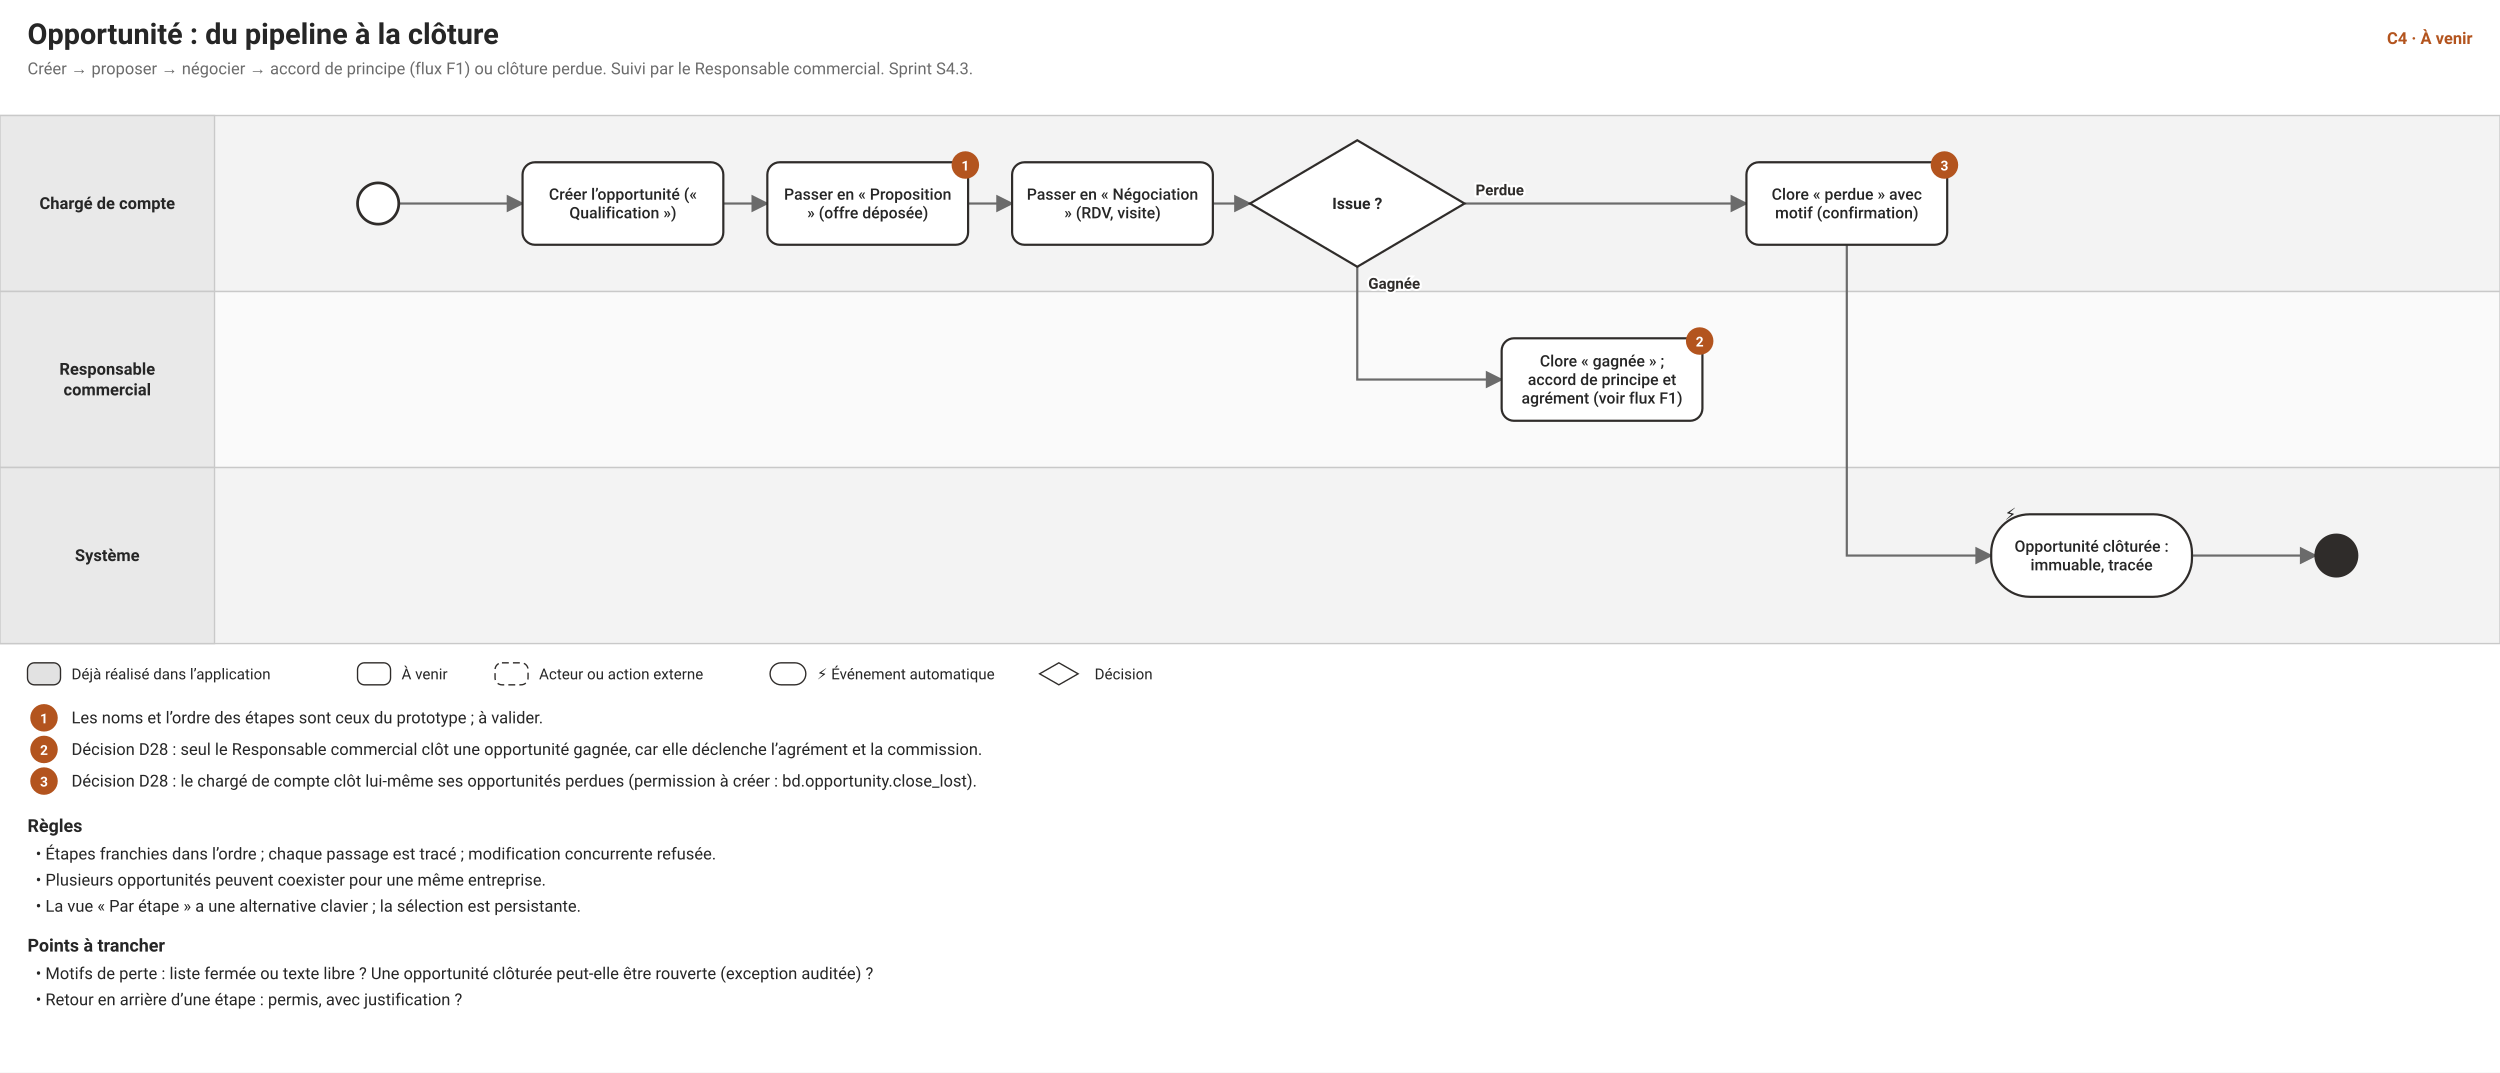
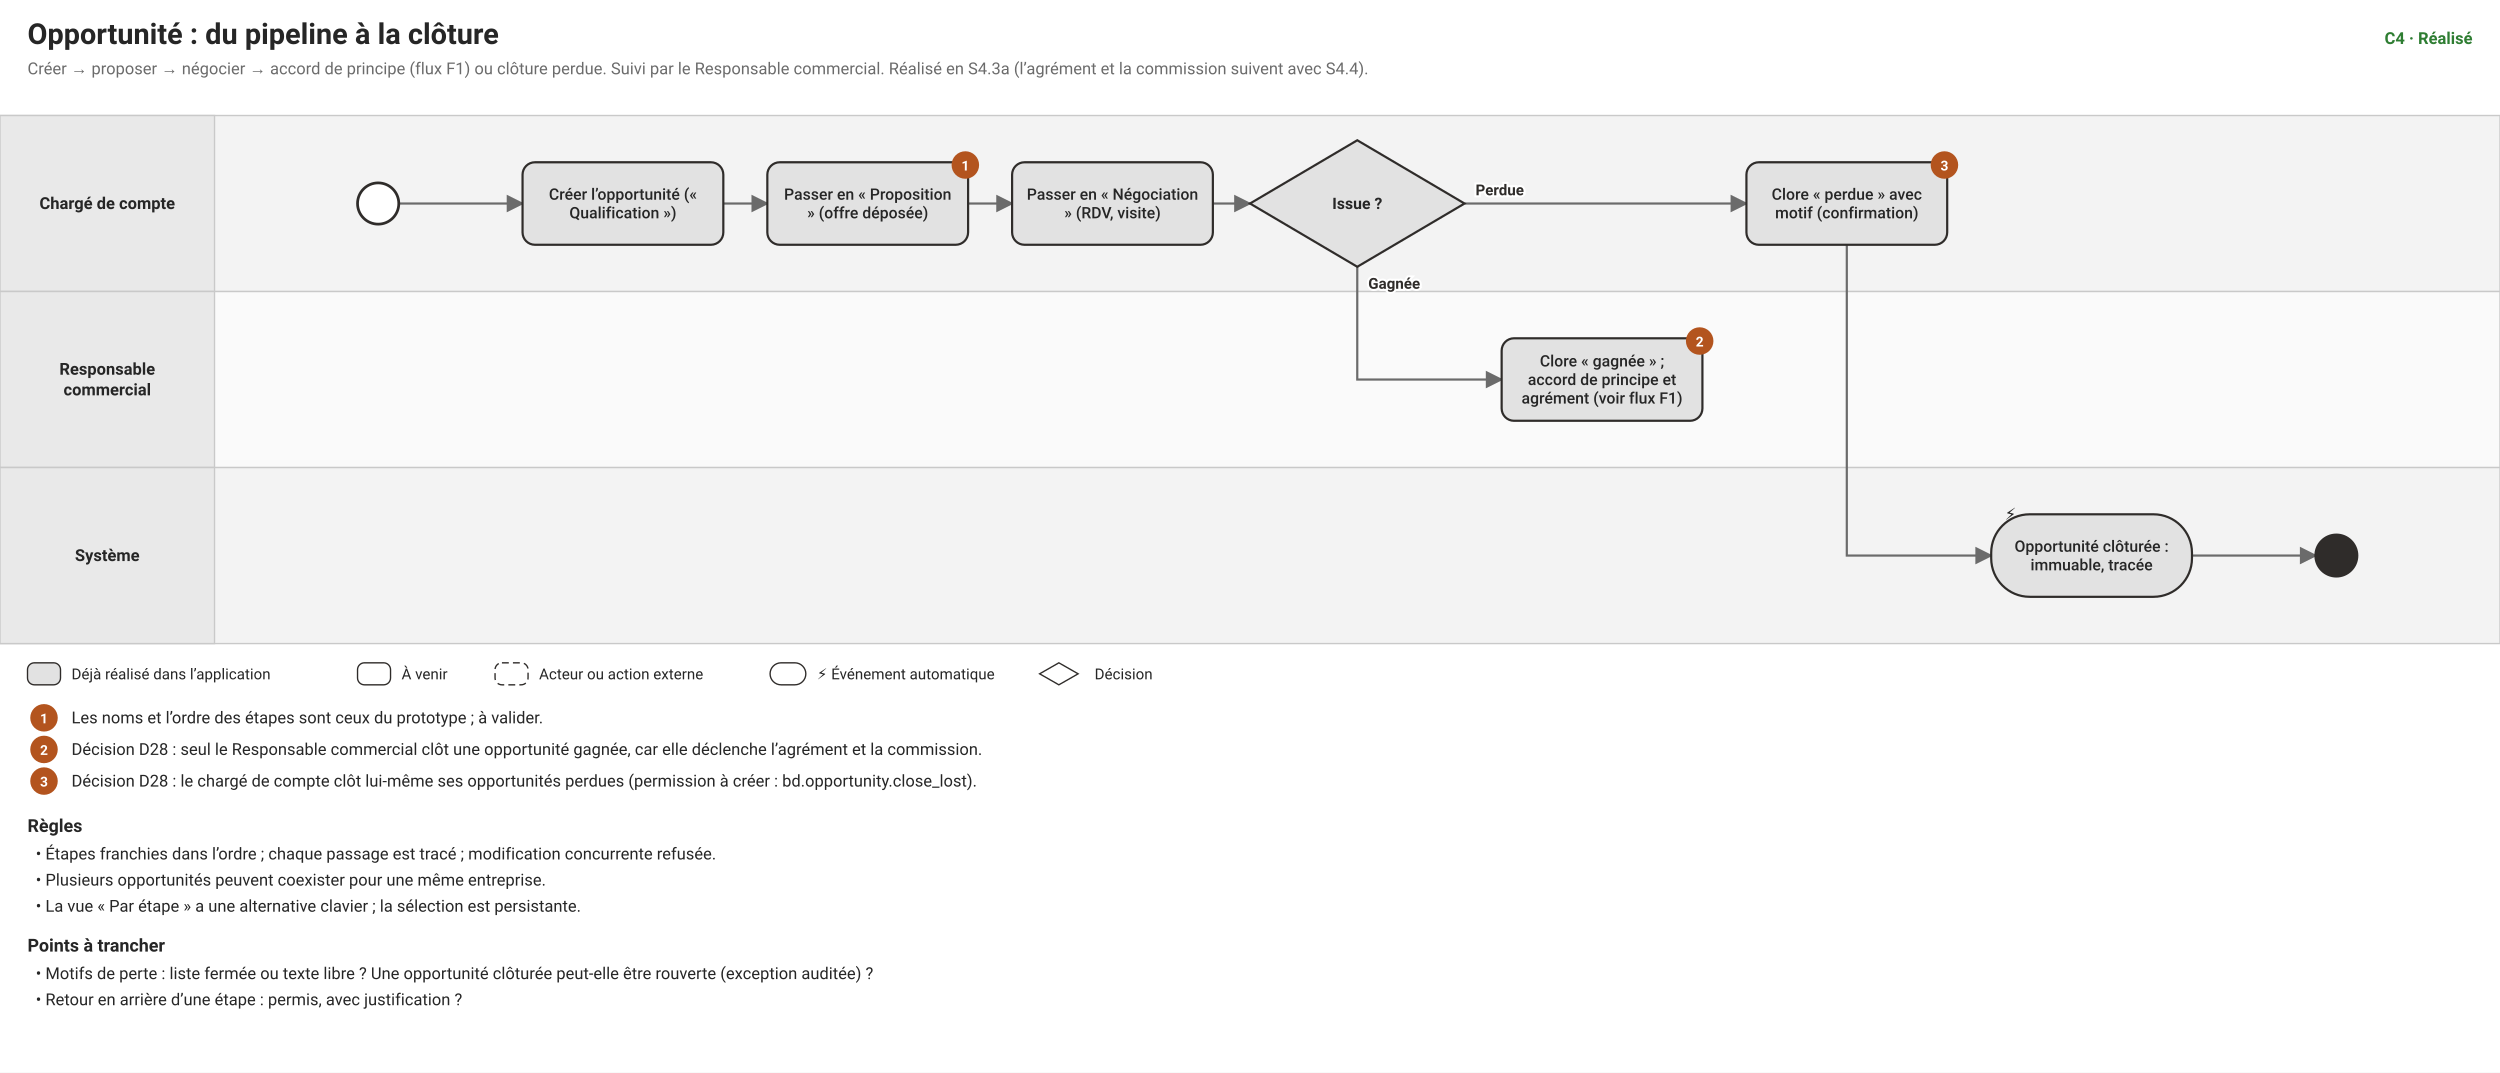
<svg xmlns="http://www.w3.org/2000/svg" viewBox="0 0 1818 780" width="1818" height="780" font-family="system-ui, 'Segoe UI', Roboto, Arial, sans-serif" role="img" aria-label="Workflow : Opportunité : du pipeline à la clôture">
  <defs>
    <marker id="arrow" viewBox="0 0 10 10" refX="9" refY="5" markerWidth="8" markerHeight="8" orient="auto-start-reverse">
      <path d="M0,0 L10,5 L0,10 z" fill="#6b6b6b" />
    </marker>
  </defs>
  <rect width="1818" height="780" fill="#ffffff" />
  <text x="20" y="32" font-size="21" font-weight="700" fill="#262626" text-anchor="start">Opportunité : du pipeline à la clôture</text>
-   <text x="20" y="54" font-size="12" font-weight="400" fill="#6b6b6b" text-anchor="start">Créer → proposer → négocier → accord de principe (flux F1) ou clôture perdue. Suivi par le Responsable commercial. Sprint S4.3.</text>
-   <text x="1798" y="32" font-size="12" font-weight="700" fill="#b3541e" text-anchor="end">C4 · À venir</text>
+   <text x="20" y="54" font-size="12" font-weight="400" fill="#6b6b6b" text-anchor="start">Créer → proposer → négocier → accord de principe (flux F1) ou clôture perdue. Suivi par le Responsable commercial. Réalisé en S4.3a (l’agrément et la commission suivent avec S4.4).</text>
+   <text x="1798" y="32" font-size="12" font-weight="700" fill="#2e7d32" text-anchor="end">C4 · Réalisé</text>
  <rect x="0" y="84" width="1818" height="128" fill="#f3f3f3" stroke="#c9c9c9" />
  <rect x="0" y="84" width="156" height="128" fill="#e9e9e9" stroke="#c9c9c9" />
  <text x="78" y="152" font-size="12" font-weight="700" fill="#262626" text-anchor="middle">Chargé de compte</text>
  <rect x="0" y="212" width="1818" height="128" fill="#fafafa" stroke="#c9c9c9" />
  <rect x="0" y="212" width="156" height="128" fill="#e9e9e9" stroke="#c9c9c9" />
  <text x="78" y="272.5" font-size="12" font-weight="700" fill="#262626" text-anchor="middle">Responsable</text>
  <text x="78" y="287.5" font-size="12" font-weight="700" fill="#262626" text-anchor="middle">commercial</text>
  <rect x="0" y="340" width="1818" height="128" fill="#f3f3f3" stroke="#c9c9c9" />
  <rect x="0" y="340" width="156" height="128" fill="#e9e9e9" stroke="#c9c9c9" />
  <text x="78" y="408" font-size="12" font-weight="700" fill="#262626" text-anchor="middle">Système</text>
  <polyline points="290,148 380,148" fill="none" stroke="#6b6b6b" stroke-width="1.6" marker-end="url(#arrow)" />
  <polyline points="526,148 558,148" fill="none" stroke="#6b6b6b" stroke-width="1.6" marker-end="url(#arrow)" />
  <polyline points="704,148 736,148" fill="none" stroke="#6b6b6b" stroke-width="1.6" marker-end="url(#arrow)" />
  <polyline points="882,148 909,148" fill="none" stroke="#6b6b6b" stroke-width="1.6" marker-end="url(#arrow)" />
  <polyline points="987,194 987,276 1092,276" fill="none" stroke="#6b6b6b" stroke-width="1.6" marker-end="url(#arrow)" />
  <polyline points="1065,148 1270,148" fill="none" stroke="#6b6b6b" stroke-width="1.6" marker-end="url(#arrow)" />
  <polyline points="1343,178 1343,404 1448,404" fill="none" stroke="#6b6b6b" stroke-width="1.6" marker-end="url(#arrow)" />
  <polyline points="1594,404 1684,404" fill="none" stroke="#6b6b6b" stroke-width="1.6" marker-end="url(#arrow)" />
  <circle cx="275" cy="148" r="15" fill="#fff" stroke="#2f2c2a" stroke-width="2" />
-   <rect x="380" y="118" width="146" height="60" rx="9" fill="#fff" stroke="#2f2c2a" stroke-width="1.6" />
+   <rect x="380" y="118" width="146" height="60" rx="9" fill="#e2e2e2" stroke="#2f2c2a" stroke-width="1.6" />
  <text x="453" y="145.25" font-size="11.5" font-weight="500" fill="#262626" text-anchor="middle">Créer l’opportunité («</text>
  <text x="453" y="158.75" font-size="11.5" font-weight="500" fill="#262626" text-anchor="middle">Qualification »)</text>
-   <rect x="558" y="118" width="146" height="60" rx="9" fill="#fff" stroke="#2f2c2a" stroke-width="1.6" />
+   <rect x="558" y="118" width="146" height="60" rx="9" fill="#e2e2e2" stroke="#2f2c2a" stroke-width="1.6" />
  <text x="631" y="145.25" font-size="11.5" font-weight="500" fill="#262626" text-anchor="middle">Passer en « Proposition</text>
  <text x="631" y="158.75" font-size="11.5" font-weight="500" fill="#262626" text-anchor="middle">» (offre déposée)</text>
  <circle cx="702" cy="120" r="10" fill="#b3541e" />
  <text x="702" y="124" font-size="10" font-weight="700" fill="#fff" text-anchor="middle">1</text>
-   <rect x="736" y="118" width="146" height="60" rx="9" fill="#fff" stroke="#2f2c2a" stroke-width="1.6" />
+   <rect x="736" y="118" width="146" height="60" rx="9" fill="#e2e2e2" stroke="#2f2c2a" stroke-width="1.6" />
  <text x="809" y="145.25" font-size="11.5" font-weight="500" fill="#262626" text-anchor="middle">Passer en « Négociation</text>
  <text x="809" y="158.75" font-size="11.5" font-weight="500" fill="#262626" text-anchor="middle">» (RDV, visite)</text>
-   <polygon points="987,102 1065,148 987,194 909,148" fill="#fff" stroke="#2f2c2a" stroke-width="1.6" />
+   <polygon points="987,102 1065,148 987,194 909,148" fill="#e2e2e2" stroke="#2f2c2a" stroke-width="1.6" />
  <text x="987" y="152" font-size="11.5" font-weight="600" fill="#262626" text-anchor="middle">Issue ?</text>
-   <rect x="1092" y="246" width="146" height="60" rx="9" fill="#fff" stroke="#2f2c2a" stroke-width="1.6" />
+   <rect x="1092" y="246" width="146" height="60" rx="9" fill="#e2e2e2" stroke="#2f2c2a" stroke-width="1.6" />
  <text x="1165" y="266.5" font-size="11.5" font-weight="500" fill="#262626" text-anchor="middle">Clore « gagnée » ;</text>
  <text x="1165" y="280" font-size="11.5" font-weight="500" fill="#262626" text-anchor="middle">accord de principe et</text>
  <text x="1165" y="293.5" font-size="11.5" font-weight="500" fill="#262626" text-anchor="middle">agrément (voir flux F1)</text>
  <circle cx="1236" cy="248" r="10" fill="#b3541e" />
  <text x="1236" y="252" font-size="10" font-weight="700" fill="#fff" text-anchor="middle">2</text>
-   <rect x="1270" y="118" width="146" height="60" rx="9" fill="#fff" stroke="#2f2c2a" stroke-width="1.6" />
+   <rect x="1270" y="118" width="146" height="60" rx="9" fill="#e2e2e2" stroke="#2f2c2a" stroke-width="1.6" />
  <text x="1343" y="145.25" font-size="11.5" font-weight="500" fill="#262626" text-anchor="middle">Clore « perdue » avec</text>
  <text x="1343" y="158.75" font-size="11.5" font-weight="500" fill="#262626" text-anchor="middle">motif (confirmation)</text>
  <circle cx="1414" cy="120" r="10" fill="#b3541e" />
  <text x="1414" y="124" font-size="10" font-weight="700" fill="#fff" text-anchor="middle">3</text>
-   <rect x="1448" y="374" width="146" height="60" rx="28" fill="#fff" stroke="#2f2c2a" stroke-width="1.6" />
+   <rect x="1448" y="374" width="146" height="60" rx="28" fill="#e2e2e2" stroke="#2f2c2a" stroke-width="1.6" />
  <text x="1521" y="401.25" font-size="11.5" font-weight="500" fill="#262626" text-anchor="middle">Opportunité clôturée :</text>
  <text x="1521" y="414.75" font-size="11.5" font-weight="500" fill="#262626" text-anchor="middle">immuable, tracée</text>
  <text x="1462" y="378" font-size="12" font-weight="400" fill="#262626" text-anchor="middle">⚡</text>
  <circle cx="1699" cy="404" r="15" fill="#2f2c2a" stroke="#2f2c2a" stroke-width="2" />
  <text x="995" y="210" font-size="11" font-weight="700" fill="#2f2c2a" stroke="#fff" stroke-width="3" paint-order="stroke">Gagnée</text>
  <text x="1073" y="142" font-size="11" font-weight="700" fill="#2f2c2a" stroke="#fff" stroke-width="3" paint-order="stroke">Perdue</text>
  <rect x="20" y="482" width="24" height="16" rx="5" fill="#e2e2e2" stroke="#2f2c2a" />
  <text x="52" y="494" font-size="11" font-weight="400" fill="#262626" text-anchor="start">Déjà réalisé dans l’application</text>
  <rect x="260" y="482" width="24" height="16" rx="5" fill="#fff" stroke="#2f2c2a" />
  <text x="292" y="494" font-size="11" font-weight="400" fill="#262626" text-anchor="start">À venir</text>
  <rect x="360" y="482" width="24" height="16" rx="5" fill="#fff" stroke="#2f2c2a" stroke-dasharray="5 3" />
  <text x="392" y="494" font-size="11" font-weight="400" fill="#262626" text-anchor="start">Acteur ou action externe</text>
  <rect x="560" y="482" width="26" height="16" rx="8" fill="#fff" stroke="#2f2c2a" />
  <text x="594" y="494" font-size="11" font-weight="400" fill="#262626" text-anchor="start">⚡ Événement automatique</text>
  <polygon points="770,482 784,490 770,498 756,490" fill="#fff" stroke="#2f2c2a" />
  <text x="796" y="494" font-size="11" font-weight="400" fill="#262626" text-anchor="start">Décision</text>
  <circle cx="32" cy="522" r="10" fill="#b3541e" />
  <text x="32" y="526" font-size="10" font-weight="700" fill="#fff" text-anchor="middle">1</text>
  <text x="52" y="526" font-size="12" font-weight="400" fill="#262626" text-anchor="start">Les noms et l’ordre des étapes sont ceux du prototype ; à valider.</text>
  <circle cx="32" cy="545" r="10" fill="#b3541e" />
  <text x="32" y="549" font-size="10" font-weight="700" fill="#fff" text-anchor="middle">2</text>
  <text x="52" y="549" font-size="12" font-weight="400" fill="#262626" text-anchor="start">Décision D28 : seul le Responsable commercial clôt une opportunité gagnée, car elle déclenche l’agrément et la commission.</text>
  <circle cx="32" cy="568" r="10" fill="#b3541e" />
  <text x="32" y="572" font-size="10" font-weight="700" fill="#fff" text-anchor="middle">3</text>
  <text x="52" y="572" font-size="12" font-weight="400" fill="#262626" text-anchor="start">Décision D28 : le chargé de compte clôt lui-même ses opportunités perdues (permission à créer : bd.opportunity.close_lost).</text>
  <text x="20" y="605" font-size="13" font-weight="700" fill="#262626" text-anchor="start">Règles</text>
  <text x="26" y="625" font-size="12" font-weight="400" fill="#262626" text-anchor="start">• Étapes franchies dans l’ordre ; chaque passage est tracé ; modification concurrente refusée.</text>
  <text x="26" y="644" font-size="12" font-weight="400" fill="#262626" text-anchor="start">• Plusieurs opportunités peuvent coexister pour une même entreprise.</text>
  <text x="26" y="663" font-size="12" font-weight="400" fill="#262626" text-anchor="start">• La vue « Par étape » a une alternative clavier ; la sélection est persistante.</text>
  <text x="20" y="692" font-size="13" font-weight="700" fill="#262626" text-anchor="start">Points à trancher</text>
  <text x="26" y="712" font-size="12" font-weight="400" fill="#262626" text-anchor="start">• Motifs de perte : liste fermée ou texte libre ? Une opportunité clôturée peut-elle être rouverte (exception auditée) ?</text>
  <text x="26" y="731" font-size="12" font-weight="400" fill="#262626" text-anchor="start">• Retour en arrière d’une étape : permis, avec justification ?</text>
</svg>
